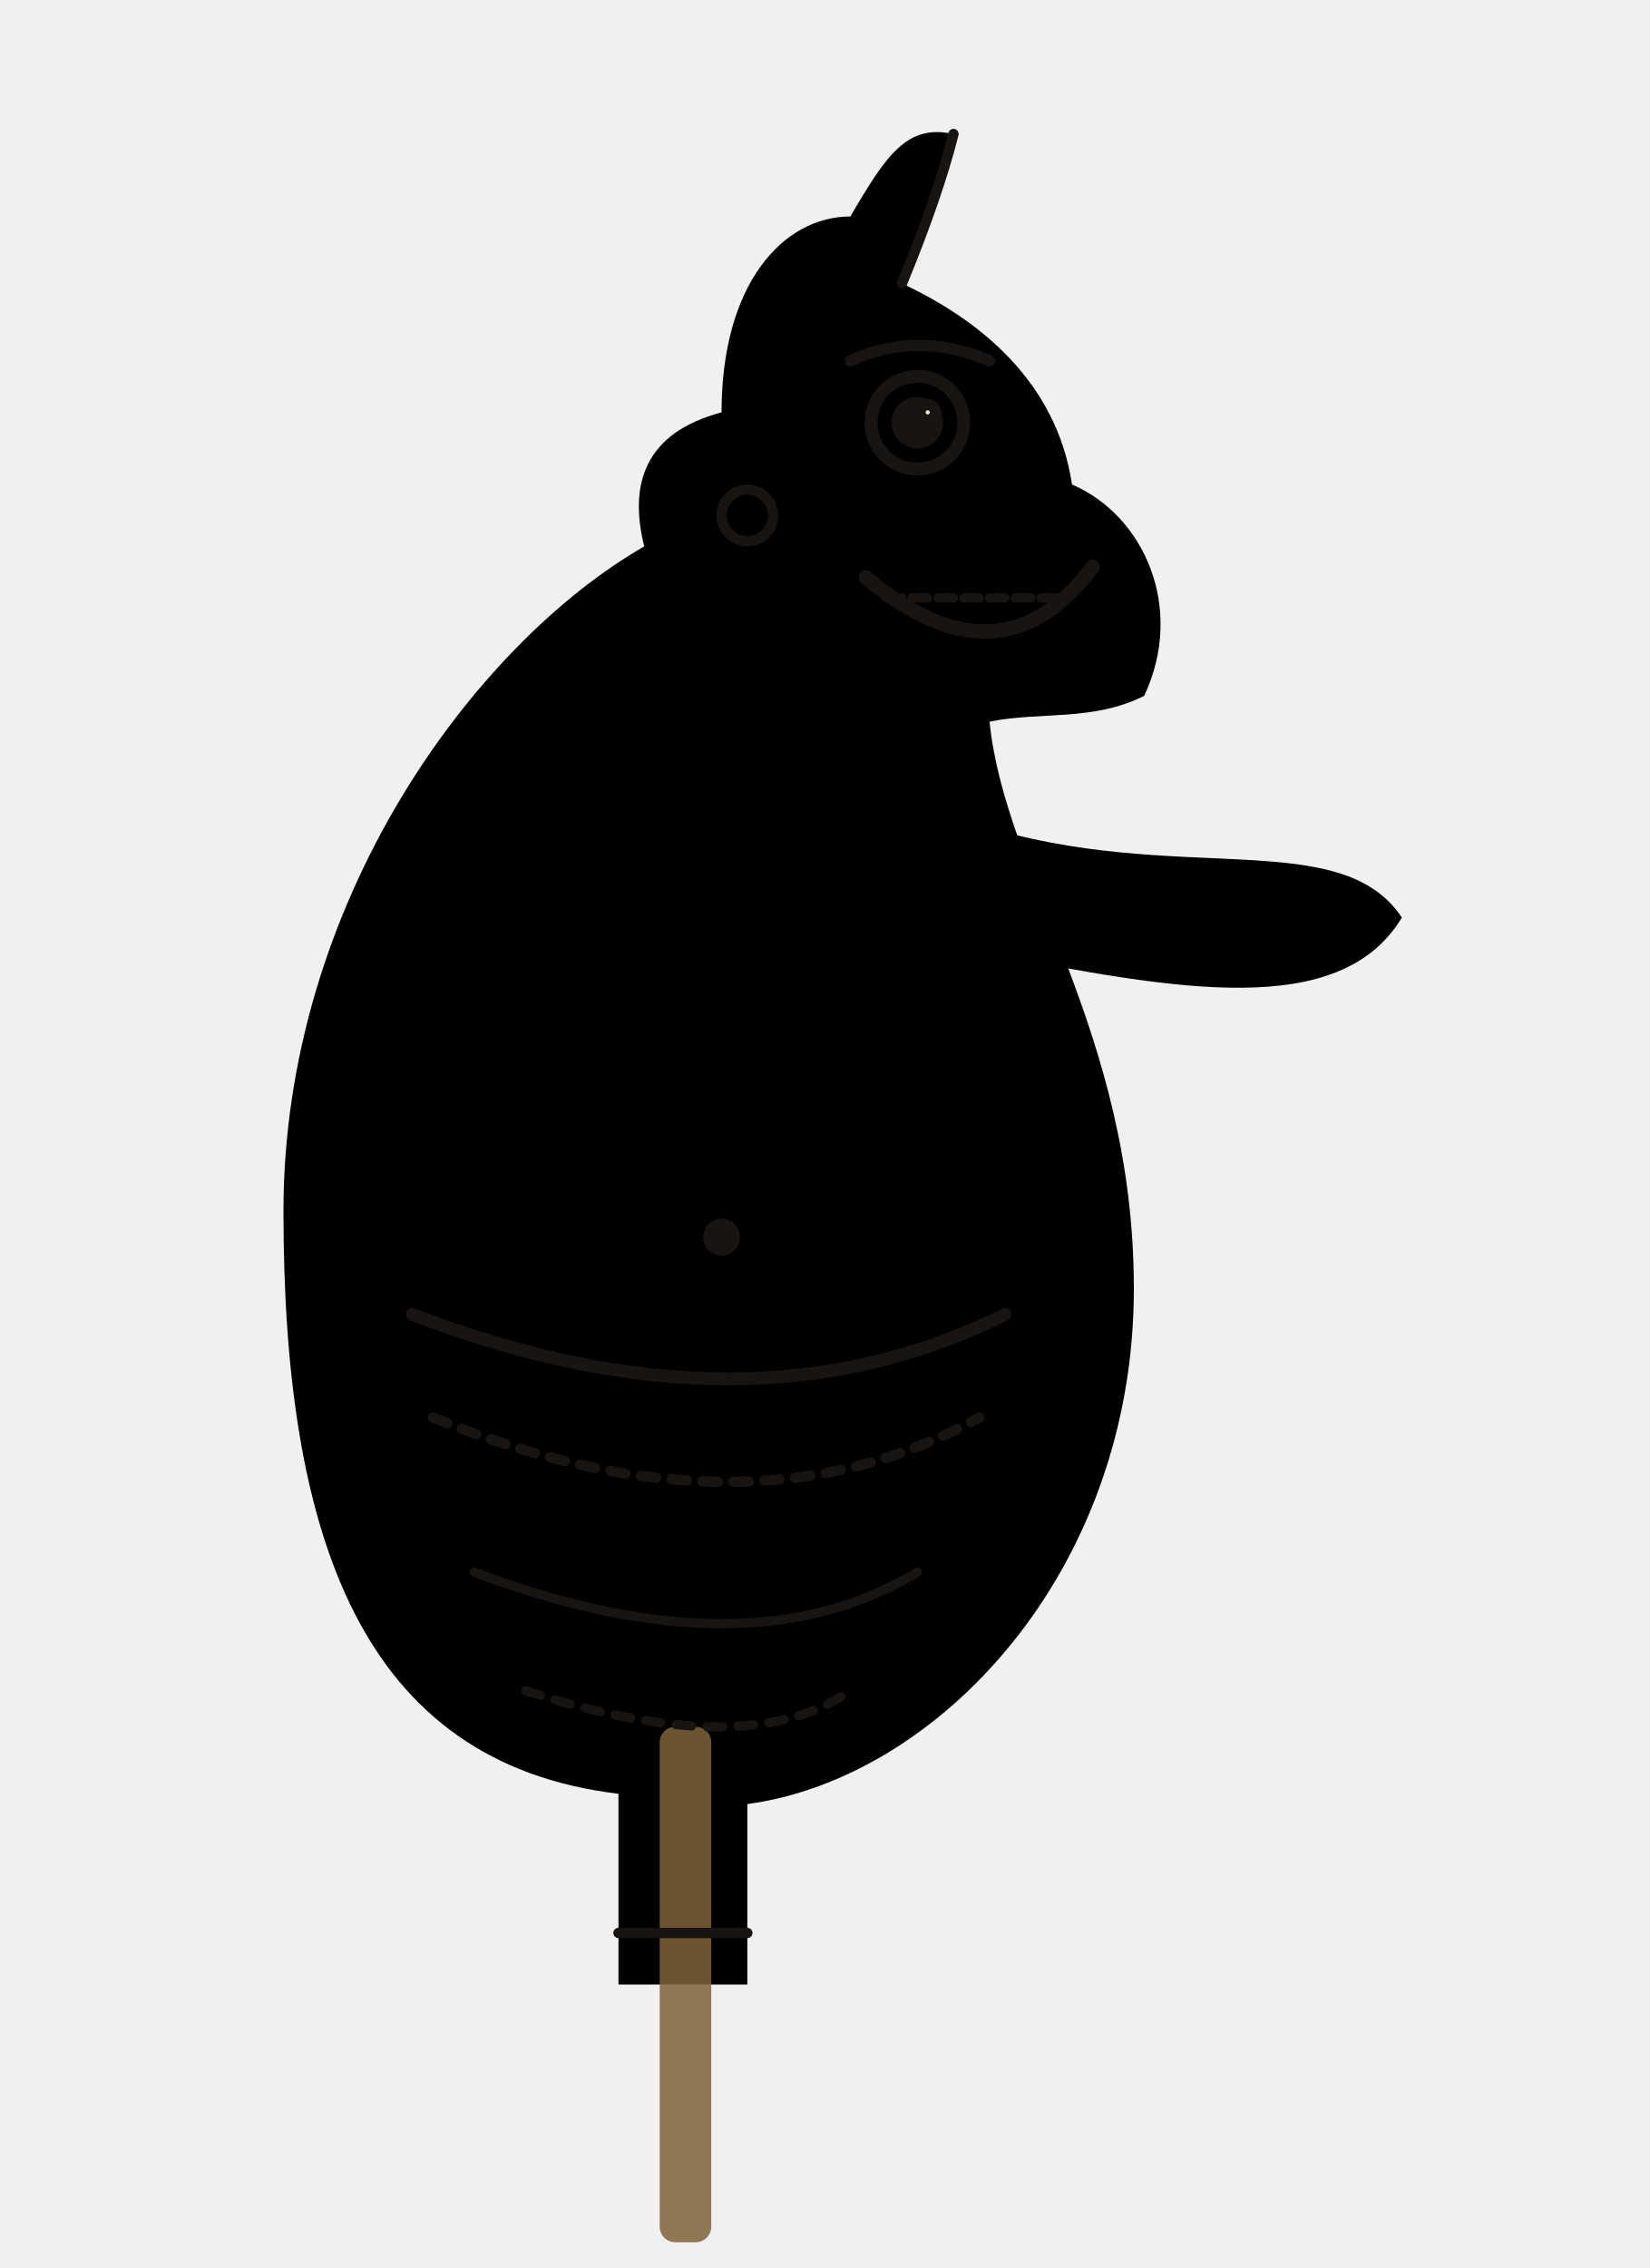
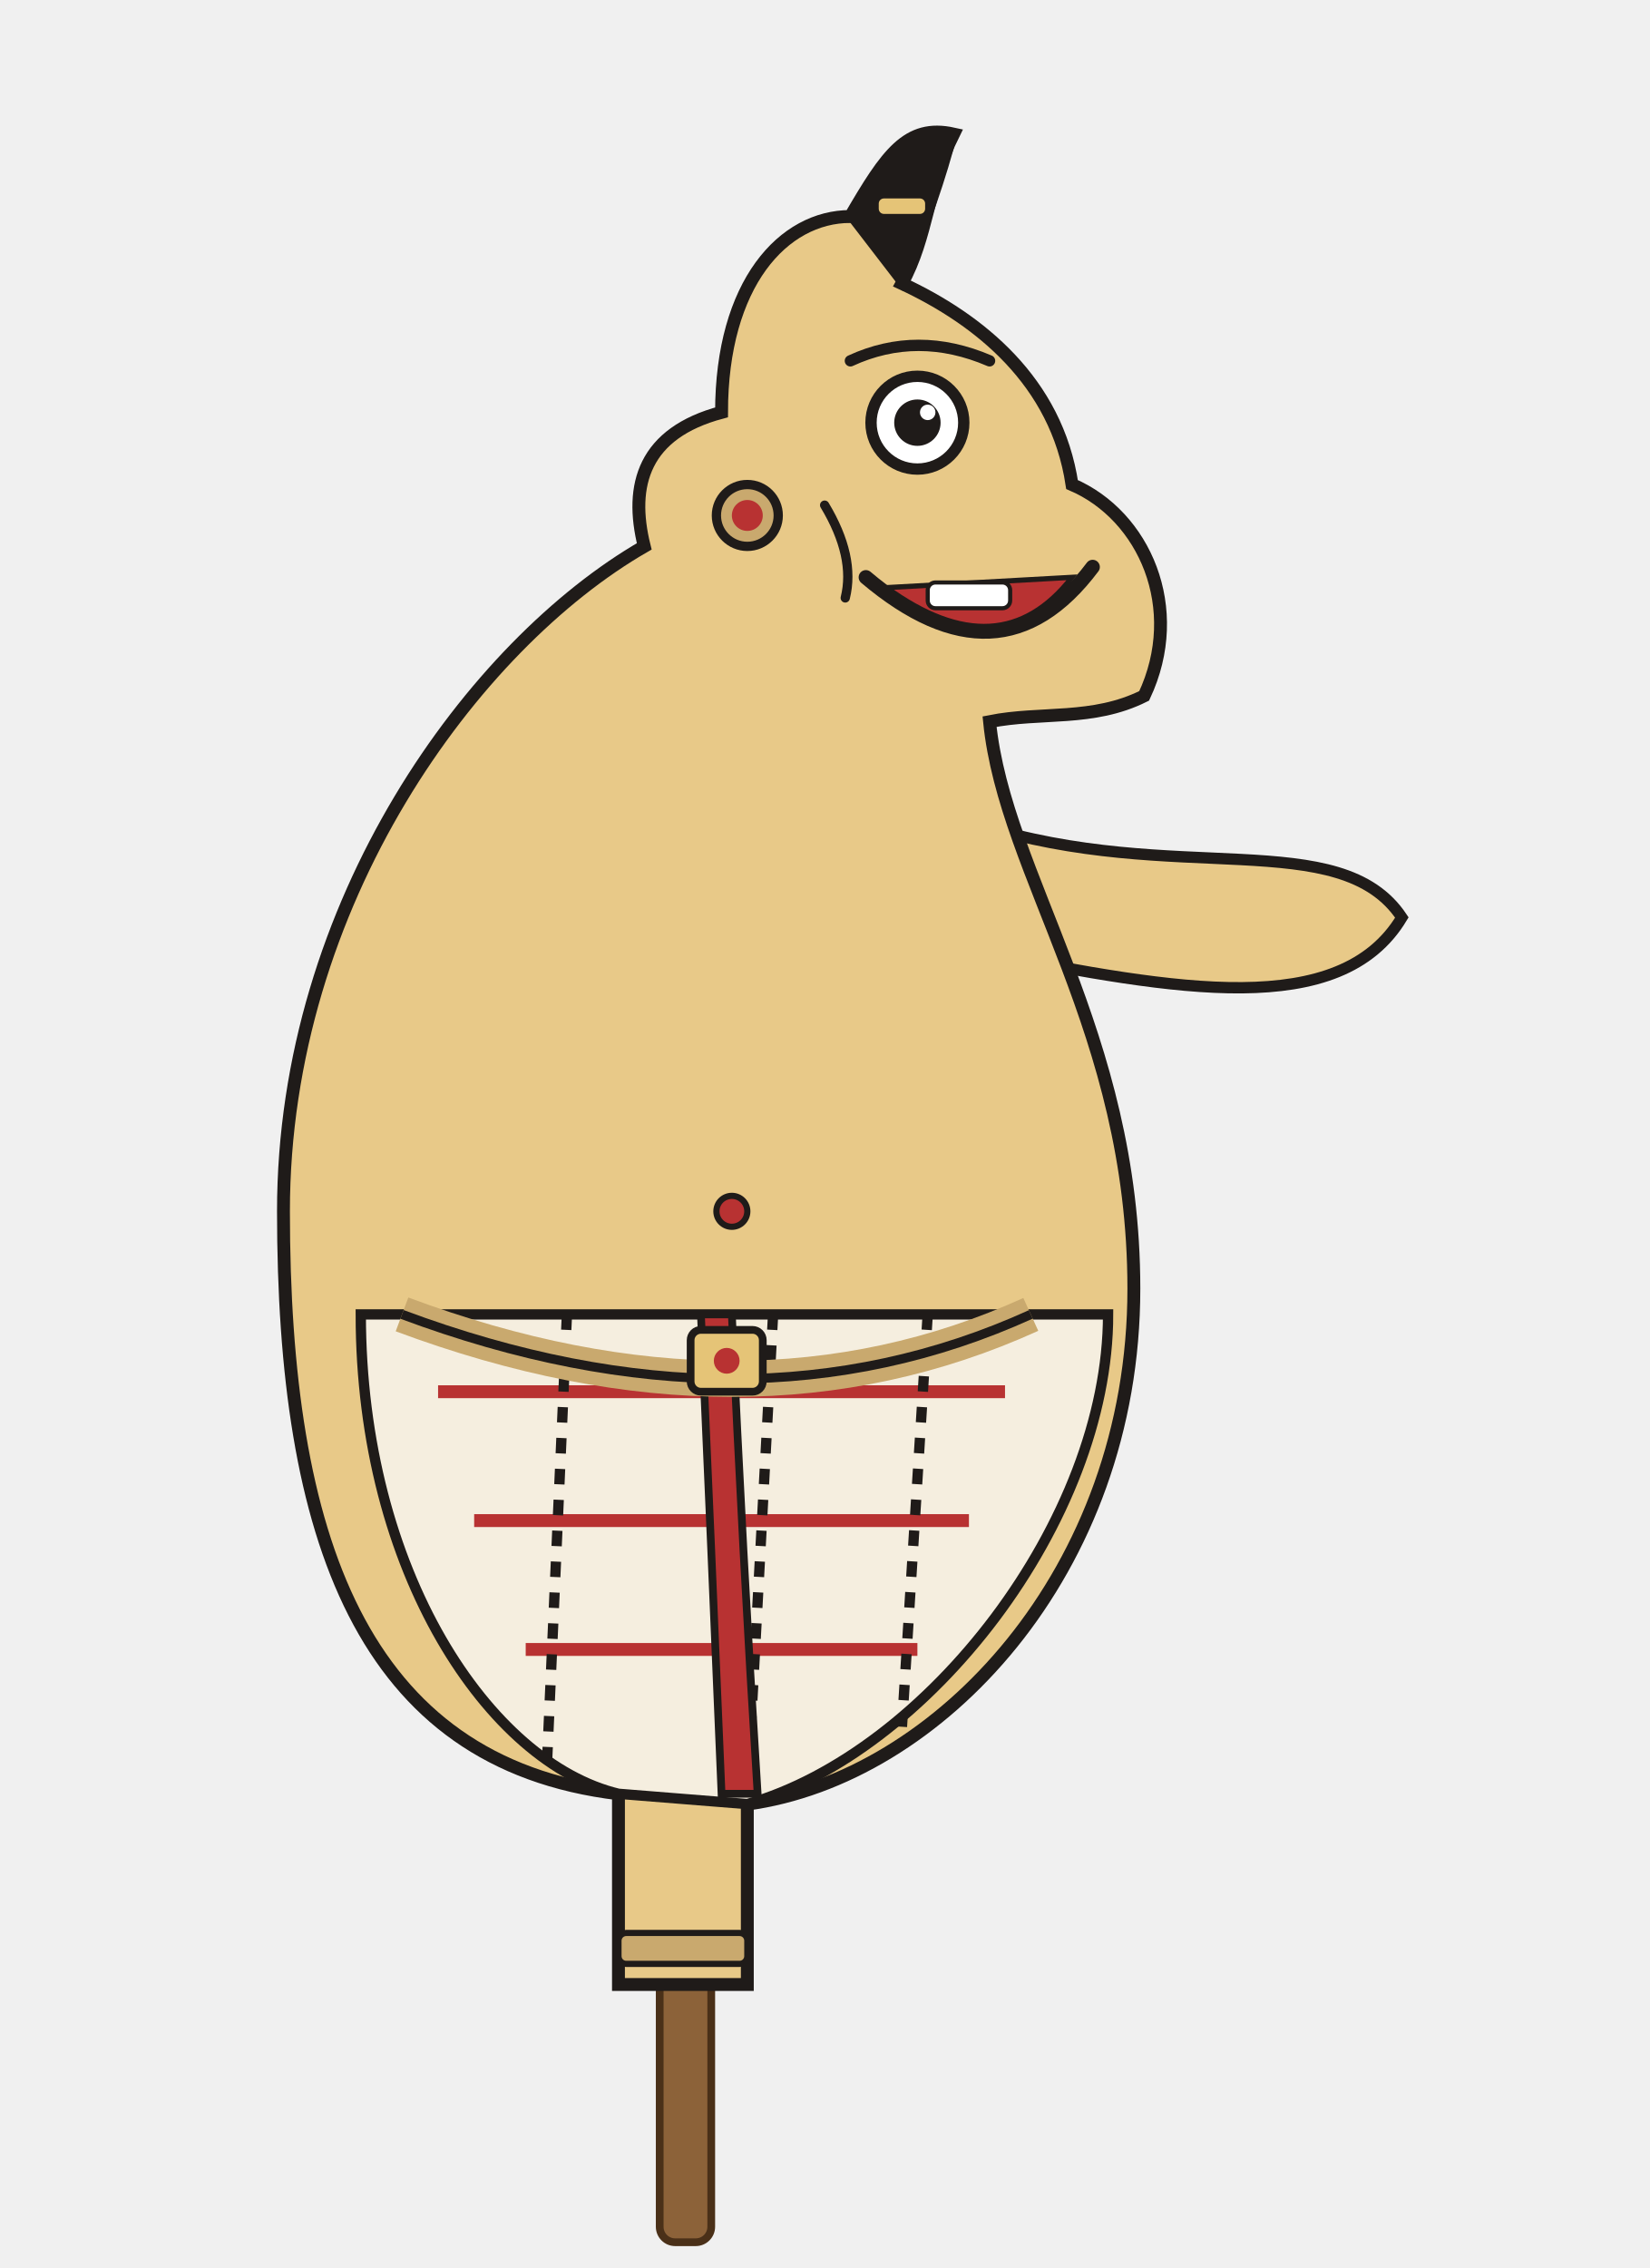
<svg xmlns="http://www.w3.org/2000/svg" viewBox="0 0 320 440" fill="none">
-   <path d="M140,80             C140,55 152,42 165,42             C172,30 176,24 185,26             C180,36 180,46 175,55             C190,62 205,74 208,94             C222,100 230,118 222,135             C212,140 202,138 192,140             C195,170 220,200 220,250             C220,305 182,345 145,350             L145,385 L120,385 L120,348             C70,342 55,298 55,235             C55,175 92,125 125,106             C122,94 125,84 140,80 Z" fill="currentColor" />
-   <path d="M190,160 C228,172 260,160 272,178 C260,198 228,192 192,185 Z" fill="currentColor" />
-   <path d="M95,168 C70,186 64,218 80,235 C92,230 96,205 108,186 Z" fill="currentColor" />
-   <rect x="128" y="335" width="10" height="100" rx="3" fill="#7E6337" opacity="0.85" />
-   <g stroke="#171412" stroke-width="2.2" stroke-linecap="round" stroke-linejoin="round" fill="none">
-     <circle cx="178" cy="82" r="9" stroke-width="2.5" />
-     <circle cx="178" cy="82" r="4.5" fill="#171412" stroke-width="1" />
-     <circle cx="180" cy="80" r="1.5" fill="#F5EEDF" />
-     <path d="M165,70 Q178,64 192,70" stroke-width="2.2" />
-     <path d="M168,112 Q194,134 212,110" stroke-width="2.8" />
-     <path d="M172,116 L206,116" stroke-width="1.8" stroke-dasharray="3 2" />
-     <circle cx="145" cy="100" r="5" stroke-width="2" />
-     <path d="M175,55 Q182,38 185,26" stroke-width="2" />
-     <path d="M80,255 Q145,280 195,255" stroke-width="2.5" />
-     <path d="M84,275 Q145,300 190,275" stroke-width="2" stroke-dasharray="3 3" />
-     <circle cx="140" cy="240" r="2.5" fill="#171412" />
-     <path d="M92,305 Q145,325 178,305" stroke-width="1.8" />
-     <path d="M102,328 Q145,342 165,328" stroke-width="1.8" stroke-dasharray="3 3" />
-     <line x1="120" y1="375" x2="145" y2="375" stroke-width="2" />
+   <rect x="128" y="330" width="10" height="105" rx="3" fill="#8C6239" stroke="#4A3018" stroke-width="1.5" />
+   <rect x="130" y="210" width="6" height="125" rx="2" fill="#5C3D1E" opacity="0.6" />
+   <path d="M190,160 C228,172 260,160 272,178 C260,198 228,192 192,185 Z" fill="#E8C988" stroke="#1F1B19" stroke-width="2.2" />
+   <path d="M95,168 C70,186 64,218 80,235 C92,230 96,205 108,186 Z" fill="#E8C988" stroke="#1F1B19" stroke-width="2.2" />
+   <path d="M140,80             C140,55 152,42 165,42             C172,30 176,24 185,26             C180,36 180,46 175,55             C190,62 205,74 208,94             C222,100 230,118 222,135             C212,140 202,138 192,140             C195,170 220,200 220,250             C220,305 182,345 145,350             L145,385 L120,385 L120,348             C70,342 55,298 55,235             C55,175 92,125 125,106             C122,94 125,84 140,80 Z" fill="#E8C988" stroke="#1F1B19" stroke-width="2.5" />
+   <path d="M175,55 Q182,38 185,26 C176,24 172,30 165,42 Z" fill="#1F1B19" stroke="#1F1B19" stroke-width="1.5" />
+   <rect x="170" y="38" width="10" height="4" rx="1.5" fill="#E5C477" stroke="#1F1B19" stroke-width="1" />
+   <circle cx="145" cy="100" r="6" fill="#C9A96E" stroke="#1F1B19" stroke-width="1.8" />
+   <circle cx="145" cy="100" r="3" fill="#B83232" />
+   <g>
+     <path d="M70,255 C70,305 95,342 120,348 L145,350 C180,340 215,295 215,255 Z" fill="#F5EEDF" stroke="#1F1B19" stroke-width="2" />
+     <path d="M85,270 L195,270 M92,295 L188,295 M102,320 L178,320" stroke="#B83232" stroke-width="2.5" />
+     <path d="M110,255 L106,345 M150,255 L145,348 M180,255 L175,335" stroke="#1F1B19" stroke-width="2" stroke-dasharray="3 3" />
+     <path d="M136,255 Q138,300 140,348 L147,348 Q144,300 142,255 Z" fill="#B83232" stroke="#1F1B19" stroke-width="1.5" />
  </g>
+   <path d="M78,255 Q145,280 200,255" stroke="#C9A96E" stroke-width="7" fill="none" />
+   <path d="M78,255 Q145,280 200,255" stroke="#1F1B19" stroke-width="1.8" fill="none" />
+   <rect x="134" y="258" width="14" height="12" rx="2" fill="#E5C477" stroke="#1F1B19" stroke-width="1.5" />
+   <circle cx="141" cy="264" r="2.5" fill="#B83232" />
+   <g>
+     <circle cx="178" cy="82" r="9" fill="#FFFFFF" stroke="#1F1B19" stroke-width="2.2" />
+     <circle cx="178" cy="82" r="4.5" fill="#1F1B19" />
+     <circle cx="180" cy="80" r="1.5" fill="#FFFFFF" />
+     <path d="M165,70 Q178,64 192,70" stroke="#1F1B19" stroke-width="2.2" stroke-linecap="round" fill="none" />
+     <path d="M168,112 Q194,134 212,110" stroke="#1F1B19" stroke-width="2.8" stroke-linecap="round" fill="none" />
+     <path d="M172,114 Q194,130 208,112 Z" fill="#B83232" stroke="#1F1B19" stroke-width="1" />
+     <rect x="180" y="113" width="16" height="5" rx="1.5" fill="#FFFFFF" stroke="#1F1B19" stroke-width="0.8" />
+     <path d="M160,98 Q166,108 164,116" stroke="#1F1B19" stroke-width="1.8" stroke-linecap="round" fill="none" />
+     <circle cx="142" cy="235" r="3" fill="#B83232" stroke="#1F1B19" stroke-width="1.2" />
+   </g>
+   <rect x="120" y="375" width="25" height="6" rx="1.5" fill="#C9A96E" stroke="#1F1B19" stroke-width="1.2" />
</svg>
